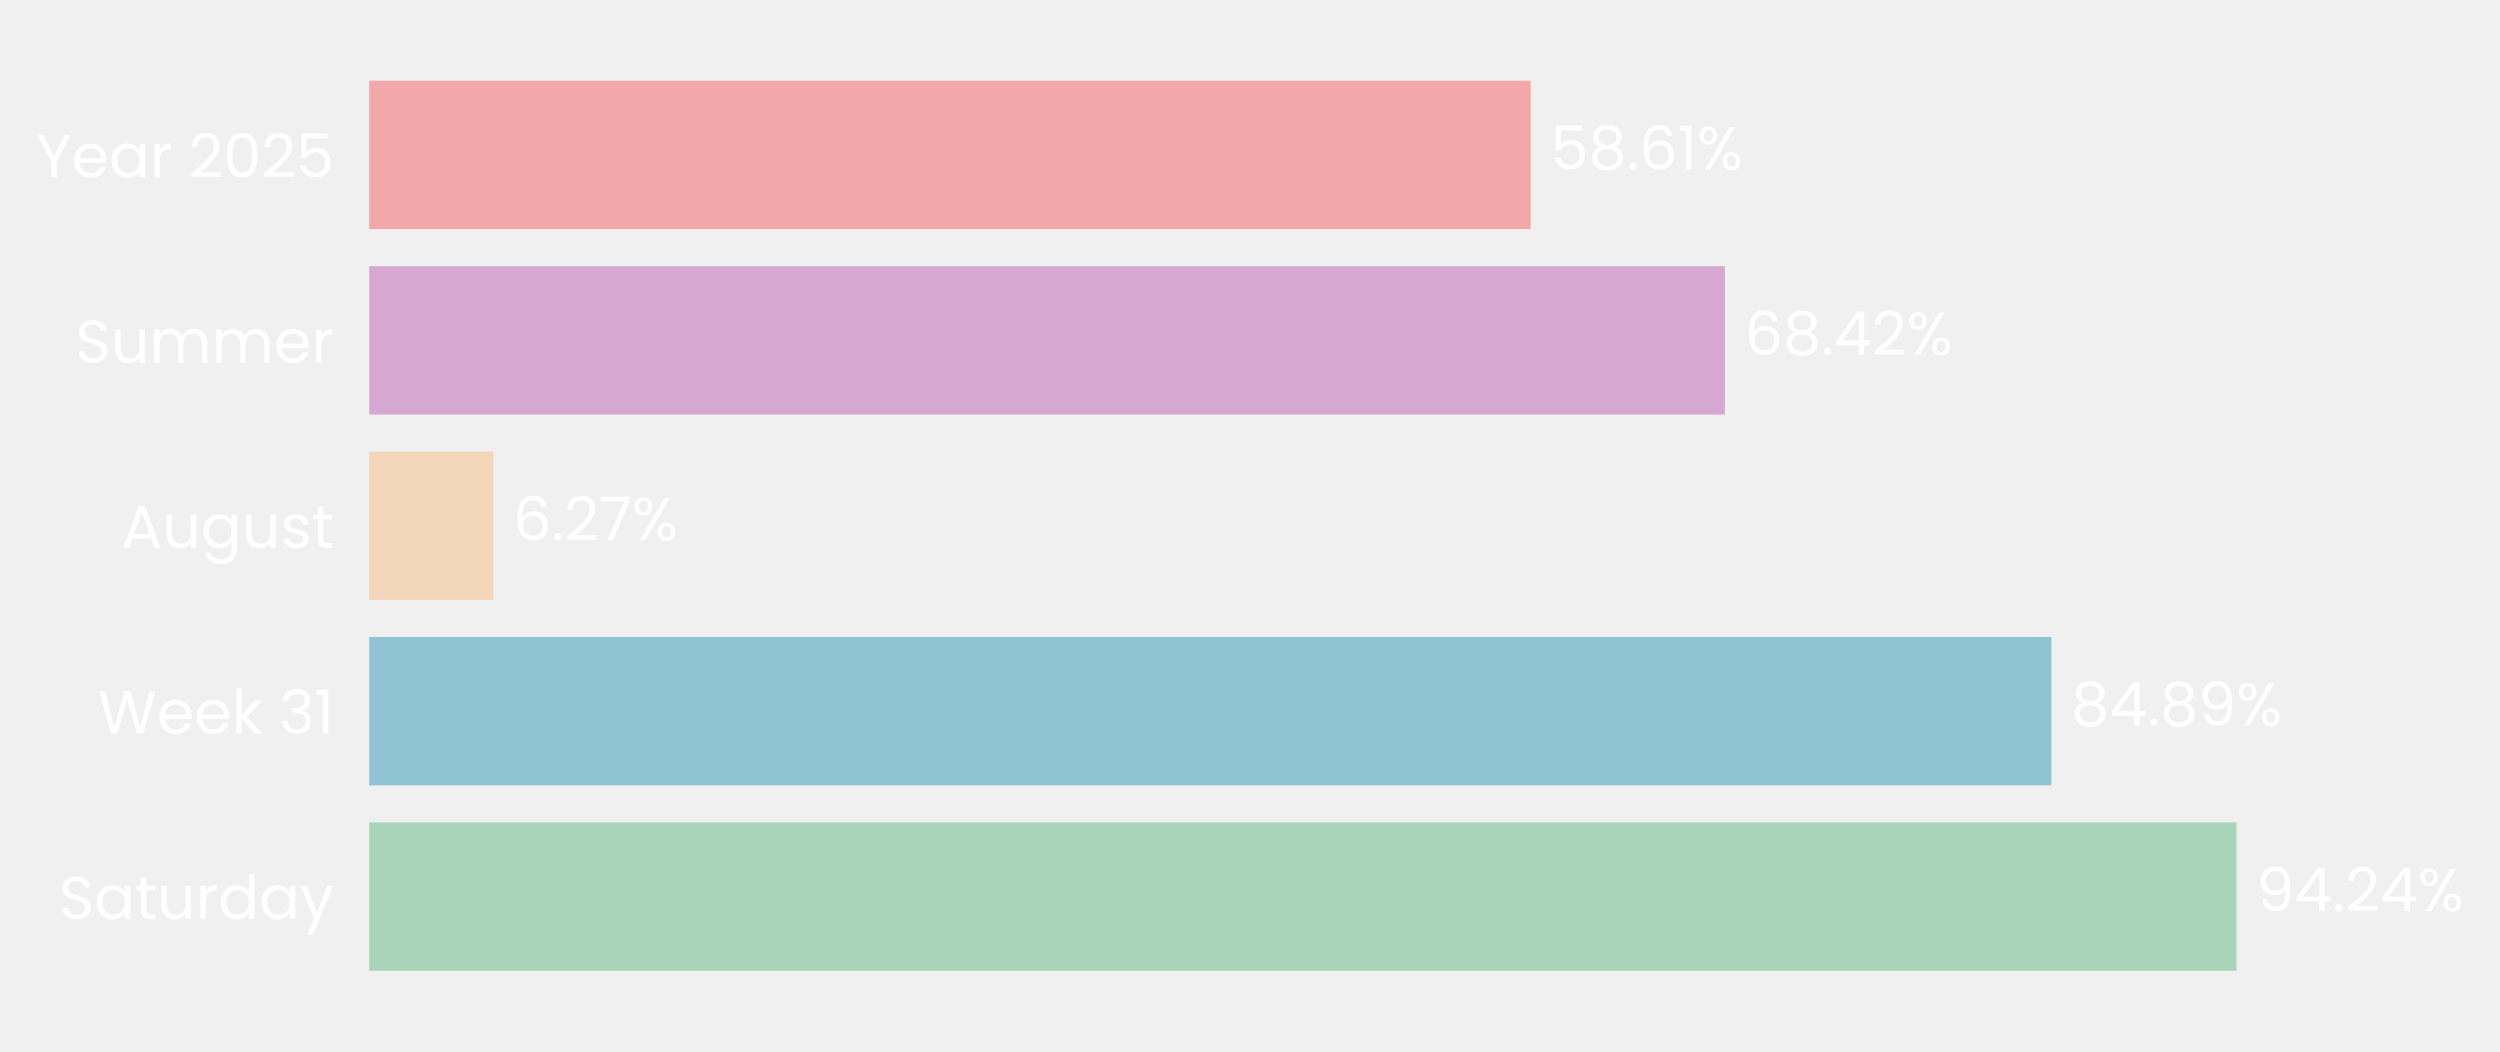
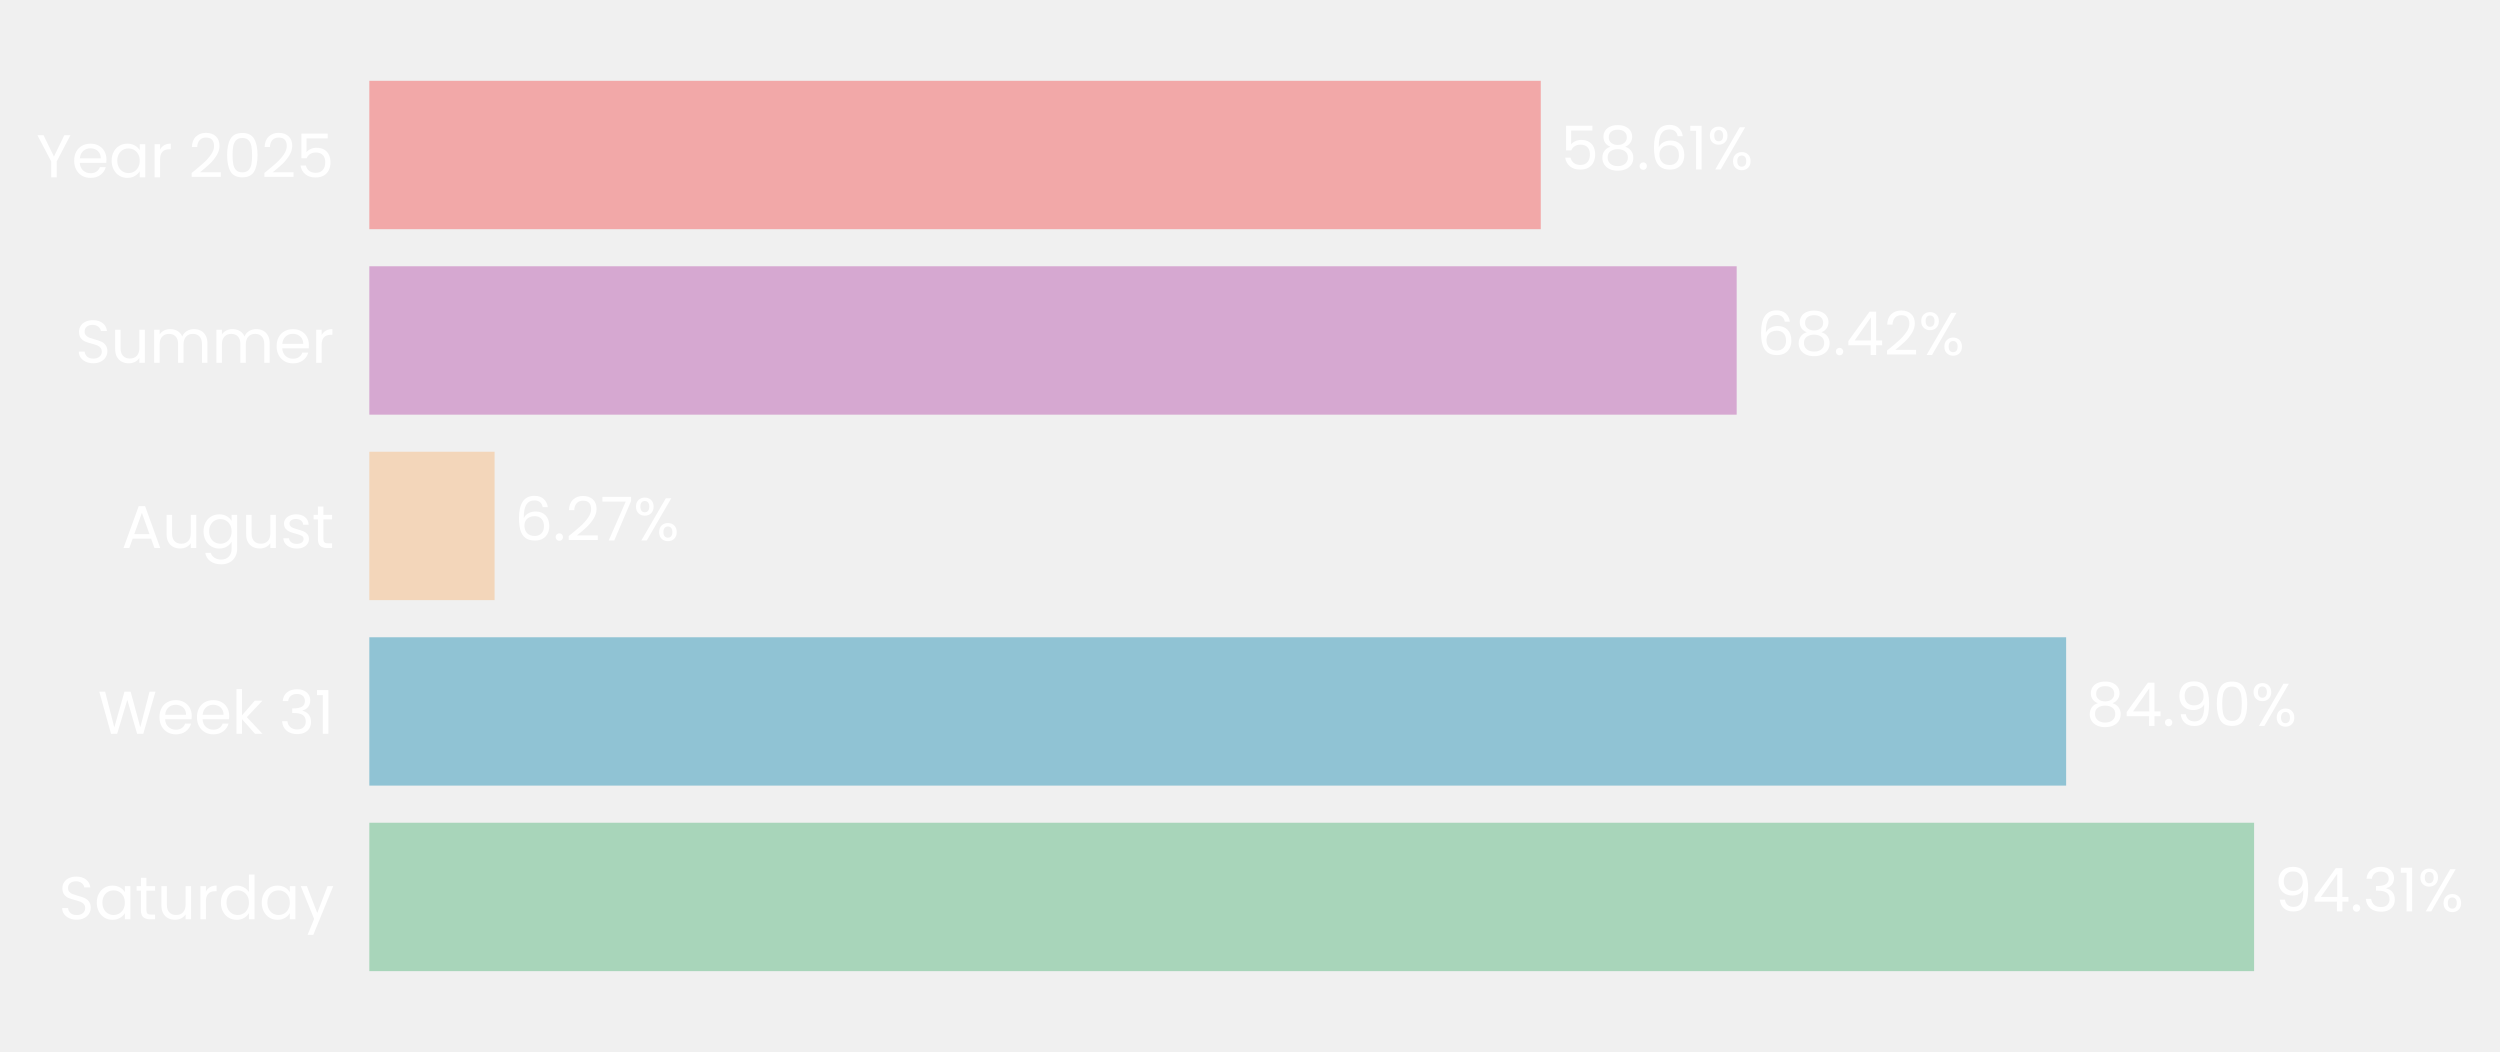
- <svg xmlns="http://www.w3.org/2000/svg" xmlns:xlink="http://www.w3.org/1999/xlink" width="496.43pt" height="208.8pt" viewBox="0 0 496.43 208.8" version="1.1">
+ <svg xmlns="http://www.w3.org/2000/svg" xmlns:xlink="http://www.w3.org/1999/xlink" width="496.25pt" height="208.8pt" viewBox="0 0 496.25 208.8" version="1.1">
  <defs>
    <style type="text/css">*{stroke-linejoin: round; stroke-linecap: butt}</style>
  </defs>
  <g id="figure_1">
    <g id="patch_1">
-       <path d="M 0 208.8  L 496.43 208.8  L 496.43 0  L 0 0  L 0 208.8  z " style="fill: none" />
+       <path d="M 0 208.8  L 496.25 208.8  L 496.25 0  L 0 0  L 0 208.8  z " style="fill: none" />
    </g>
    <g id="axes_1">
      <g id="patch_2">
-         <path d="M 73.311 201.6  L 466.789 201.6  L 466.789 7.2  L 73.311 7.2  L 73.311 201.6  z " style="fill: none" />
+         <path d="M 73.311 201.6  L 470.028 201.6  L 470.028 7.2  L 73.311 7.2  L 73.311 201.6  z " style="fill: none" />
      </g>
      <g id="patch_3">
-         <path d="M 73.311 192.764  L 444.109 192.764  L 444.109 163.309  L 73.311 163.309  z " clip-path="url(#p3875075aea)" style="fill: #a8d5ba" />
+         <path d="M 73.311 192.764  L 447.437 192.764  L 447.437 163.309  L 73.311 163.309  z " clip-path="url(#pdf43abbbff)" style="fill: #a8d5ba" />
      </g>
      <g id="patch_4">
-         <path d="M 73.311 155.945  L 407.338 155.945  L 407.338 126.491  L 73.311 126.491  z " clip-path="url(#p3875075aea)" style="fill: #90c3d4" />
+         <path d="M 73.311 155.945  L 410.127 155.945  L 410.127 126.491  L 73.311 126.491  z " clip-path="url(#pdf43abbbff)" style="fill: #90c3d4" />
      </g>
      <g id="patch_5">
-         <path d="M 73.311 119.127  L 97.965 119.127  L 97.965 89.673  L 73.311 89.673  z " clip-path="url(#p3875075aea)" style="fill: #f3d6ba" />
+         <path d="M 73.311 119.127  L 98.177 119.127  L 98.177 89.673  L 73.311 89.673  z " clip-path="url(#pdf43abbbff)" style="fill: #f3d6ba" />
      </g>
      <g id="patch_6">
-         <path d="M 73.311 82.309  L 342.511 82.309  L 342.511 52.855  L 73.311 52.855  z " clip-path="url(#p3875075aea)" style="fill: #d6a8d1" />
+         <path d="M 73.311 82.309  L 344.73 82.309  L 344.73 52.855  L 73.311 52.855  z " clip-path="url(#pdf43abbbff)" style="fill: #d6a8d1" />
      </g>
      <g id="patch_7">
-         <path d="M 73.311 45.491  L 303.946 45.491  L 303.946 16.036  L 73.311 16.036  z " clip-path="url(#p3875075aea)" style="fill: #f2a8a8" />
+         <path d="M 73.311 45.491  L 305.845 45.491  L 305.845 16.036  L 73.311 16.036  z " clip-path="url(#pdf43abbbff)" style="fill: #f2a8a8" />
      </g>
      <g id="matplotlib.axis_1">
        <g id="ytick_1">
          <g id="text_1">
            <g style="fill: #ffffff" transform="translate(11.65312 182.4764) scale(0.12 -0.12)">
              <defs>
                <path id="Poppins-Regular-53" d="M 1907 -45  Q 1466 -45 1117 112  Q 768 269 569 547  Q 371 826 365 1190  L 986 1190  Q 1018 877 1245 662  Q 1472 448 1907 448  Q 2323 448 2563 656  Q 2803 864 2803 1190  Q 2803 1446 2662 1606  Q 2522 1766 2310 1849  Q 2099 1933 1741 2029  Q 1299 2144 1033 2259  Q 768 2374 579 2620  Q 390 2867 390 3283  Q 390 3648 576 3929  Q 762 4211 1098 4364  Q 1434 4518 1869 4518  Q 2496 4518 2896 4204  Q 3296 3891 3347 3373  L 2707 3373  Q 2675 3629 2438 3824  Q 2202 4019 1811 4019  Q 1446 4019 1216 3830  Q 986 3642 986 3302  Q 986 3059 1123 2905  Q 1261 2752 1462 2672  Q 1664 2592 2029 2490  Q 2470 2368 2739 2249  Q 3008 2131 3200 1884  Q 3392 1638 3392 1216  Q 3392 890 3219 602  Q 3046 314 2707 134  Q 2368 -45 1907 -45  z " transform="scale(0.015625)" />
                <path id="Poppins-Regular-61" d="M 275 1766  Q 275 2304 492 2710  Q 710 3117 1091 3341  Q 1472 3565 1939 3565  Q 2400 3565 2739 3366  Q 3078 3168 3245 2867  L 3245 3507  L 3834 3507  L 3834 0  L 3245 0  L 3245 653  Q 3072 346 2729 144  Q 2387 -58 1933 -58  Q 1466 -58 1088 172  Q 710 403 492 819  Q 275 1235 275 1766  z M 3245 1760  Q 3245 2157 3085 2451  Q 2925 2746 2653 2902  Q 2381 3059 2054 3059  Q 1728 3059 1459 2905  Q 1190 2752 1030 2457  Q 870 2163 870 1766  Q 870 1363 1030 1065  Q 1190 768 1459 611  Q 1728 454 2054 454  Q 2381 454 2653 611  Q 2925 768 3085 1065  Q 3245 1363 3245 1760  z " transform="scale(0.015625)" />
                <path id="Poppins-Regular-74" d="M 1203 3027  L 1203 960  Q 1203 704 1312 598  Q 1421 493 1690 493  L 2118 493  L 2118 0  L 1594 0  Q 1107 0 864 224  Q 621 448 621 960  L 621 3027  L 166 3027  L 166 3507  L 621 3507  L 621 4390  L 1203 4390  L 1203 3507  L 2118 3507  L 2118 3027  L 1203 3027  z " transform="scale(0.015625)" />
                <path id="Poppins-Regular-75" d="M 3603 3507  L 3603 0  L 3021 0  L 3021 518  Q 2854 250 2556 99  Q 2259 -51 1901 -51  Q 1491 -51 1164 118  Q 838 288 649 627  Q 461 966 461 1453  L 461 3507  L 1037 3507  L 1037 1530  Q 1037 1011 1299 732  Q 1562 454 2016 454  Q 2483 454 2752 742  Q 3021 1030 3021 1581  L 3021 3507  L 3603 3507  z " transform="scale(0.015625)" />
                <path id="Poppins-Regular-72" d="M 1075 2938  Q 1229 3238 1513 3404  Q 1798 3571 2208 3571  L 2208 2970  L 2054 2970  Q 1075 2970 1075 1907  L 1075 0  L 493 0  L 493 3507  L 1075 3507  L 1075 2938  z " transform="scale(0.015625)" />
                <path id="Poppins-Regular-64" d="M 275 1766  Q 275 2304 492 2710  Q 710 3117 1091 3341  Q 1472 3565 1946 3565  Q 2355 3565 2707 3376  Q 3059 3187 3245 2880  L 3245 4736  L 3834 4736  L 3834 0  L 3245 0  L 3245 659  Q 3072 346 2733 144  Q 2394 -58 1939 -58  Q 1472 -58 1091 172  Q 710 403 492 819  Q 275 1235 275 1766  z M 3245 1760  Q 3245 2157 3085 2451  Q 2925 2746 2653 2902  Q 2381 3059 2054 3059  Q 1728 3059 1459 2905  Q 1190 2752 1030 2457  Q 870 2163 870 1766  Q 870 1363 1030 1065  Q 1190 768 1459 611  Q 1728 454 2054 454  Q 2381 454 2653 611  Q 2925 768 3085 1065  Q 3245 1363 3245 1760  z " transform="scale(0.015625)" />
                <path id="Poppins-Regular-79" d="M 3514 3507  L 1402 -1651  L 800 -1651  L 1491 38  L 77 3507  L 723 3507  L 1824 666  L 2912 3507  L 3514 3507  z " transform="scale(0.015625)" />
              </defs>
              <use xlink:href="#Poppins-Regular-53" />
              <use xlink:href="#Poppins-Regular-61" transform="translate(58.7 0)" />
              <use xlink:href="#Poppins-Regular-74" transform="translate(126.3 0)" />
              <use xlink:href="#Poppins-Regular-75" transform="translate(162.7 0)" />
              <use xlink:href="#Poppins-Regular-72" transform="translate(226.7 0)" />
              <use xlink:href="#Poppins-Regular-64" transform="translate(264 0)" />
              <use xlink:href="#Poppins-Regular-61" transform="translate(331.5999 0)" />
              <use xlink:href="#Poppins-Regular-79" transform="translate(399.1999 0)" />
            </g>
          </g>
        </g>
        <g id="ytick_2">
          <g id="text_2">
            <g style="fill: #ffffff" transform="translate(19.42687 145.6582) scale(0.12 -0.12)">
              <defs>
                <path id="Poppins-Regular-57" d="M 6099 4461  L 4806 0  L 4154 0  L 3117 3590  L 2042 0  L 1395 -6  L 147 4461  L 768 4461  L 1741 678  L 2816 4461  L 3469 4461  L 4493 691  L 5472 4461  L 6099 4461  z " transform="scale(0.015625)" />
                <path id="Poppins-Regular-65" d="M 3693 1888  Q 3693 1722 3674 1536  L 870 1536  Q 902 1018 1225 726  Q 1549 435 2010 435  Q 2387 435 2640 611  Q 2893 787 2995 1082  L 3622 1082  Q 3482 576 3059 259  Q 2637 -58 2010 -58  Q 1510 -58 1116 166  Q 723 390 499 803  Q 275 1216 275 1760  Q 275 2304 492 2713  Q 710 3123 1104 3344  Q 1498 3565 2010 3565  Q 2509 3565 2893 3347  Q 3277 3130 3485 2749  Q 3693 2368 3693 1888  z M 3091 2010  Q 3091 2342 2944 2582  Q 2797 2822 2544 2947  Q 2291 3072 1984 3072  Q 1542 3072 1232 2790  Q 922 2509 877 2010  L 3091 2010  z " transform="scale(0.015625)" />
                <path id="Poppins-Regular-6b" d="M 2451 0  L 1075 1549  L 1075 0  L 493 0  L 493 4736  L 1075 4736  L 1075 1952  L 2426 3507  L 3238 3507  L 1587 1760  L 3245 0  L 2451 0  z " transform="scale(0.015625)" />
                <path id="Poppins-Regular-20" transform="scale(0.015625)" />
                <path id="Poppins-Regular-33" d="M 384 3462  Q 429 4051 838 4384  Q 1248 4717 1901 4717  Q 2336 4717 2653 4560  Q 2970 4403 3133 4134  Q 3296 3866 3296 3526  Q 3296 3130 3069 2842  Q 2842 2554 2477 2470  L 2477 2438  Q 2893 2336 3136 2035  Q 3379 1734 3379 1248  Q 3379 883 3212 592  Q 3046 301 2713 134  Q 2381 -32 1914 -32  Q 1235 -32 800 323  Q 365 678 314 1331  L 877 1331  Q 922 947 1190 704  Q 1459 461 1907 461  Q 2355 461 2588 694  Q 2822 928 2822 1299  Q 2822 1779 2502 1990  Q 2182 2202 1536 2202  L 1389 2202  L 1389 2688  L 1542 2688  Q 2131 2694 2432 2883  Q 2733 3072 2733 3469  Q 2733 3808 2512 4013  Q 2291 4218 1882 4218  Q 1485 4218 1241 4013  Q 998 3808 954 3462  L 384 3462  z " transform="scale(0.015625)" />
                <path id="Poppins-Regular-31" d="M 243 4096  L 243 4627  L 1446 4627  L 1446 0  L 858 0  L 858 4096  L 243 4096  z " transform="scale(0.015625)" />
              </defs>
              <use xlink:href="#Poppins-Regular-57" />
              <use xlink:href="#Poppins-Regular-65" transform="translate(97.59999 0)" />
              <use xlink:href="#Poppins-Regular-65" transform="translate(159.6 0)" />
              <use xlink:href="#Poppins-Regular-6b" transform="translate(221.6 0)" />
              <use xlink:href="#Poppins-Regular-20" transform="translate(273.0999 0)" />
              <use xlink:href="#Poppins-Regular-33" transform="translate(299.7999 0)" />
              <use xlink:href="#Poppins-Regular-31" transform="translate(358.6999 0)" />
            </g>
          </g>
        </g>
        <g id="ytick_3">
          <g id="text_3">
            <g style="fill: #ffffff" transform="translate(24.11812 108.78) scale(0.12 -0.12)">
              <defs>
                <path id="Poppins-Regular-41" d="M 3130 992  L 1184 992  L 826 0  L 211 0  L 1824 4435  L 2496 4435  L 4102 0  L 3488 0  L 3130 992  z M 2963 1466  L 2157 3718  L 1350 1466  L 2963 1466  z " transform="scale(0.015625)" />
                <path id="Poppins-Regular-67" d="M 1939 3565  Q 2394 3565 2736 3366  Q 3078 3168 3245 2867  L 3245 3507  L 3834 3507  L 3834 -77  Q 3834 -557 3629 -931  Q 3424 -1306 3043 -1517  Q 2662 -1728 2157 -1728  Q 1466 -1728 1005 -1401  Q 544 -1075 461 -512  L 1037 -512  Q 1133 -832 1433 -1027  Q 1734 -1222 2157 -1222  Q 2637 -1222 2941 -921  Q 3245 -621 3245 -77  L 3245 659  Q 3072 352 2733 147  Q 2394 -58 1939 -58  Q 1472 -58 1091 172  Q 710 403 492 819  Q 275 1235 275 1766  Q 275 2304 492 2710  Q 710 3117 1091 3341  Q 1472 3565 1939 3565  z M 3245 1760  Q 3245 2157 3085 2451  Q 2925 2746 2653 2902  Q 2381 3059 2054 3059  Q 1728 3059 1459 2905  Q 1190 2752 1030 2457  Q 870 2163 870 1766  Q 870 1363 1030 1065  Q 1190 768 1459 611  Q 1728 454 2054 454  Q 2381 454 2653 611  Q 2925 768 3085 1065  Q 3245 1363 3245 1760  z " transform="scale(0.015625)" />
                <path id="Poppins-Regular-73" d="M 1734 -58  Q 1331 -58 1011 80  Q 691 218 505 464  Q 320 710 301 1030  L 902 1030  Q 928 768 1149 601  Q 1370 435 1728 435  Q 2061 435 2253 582  Q 2445 730 2445 954  Q 2445 1184 2240 1296  Q 2035 1408 1606 1517  Q 1216 1619 969 1724  Q 723 1830 547 2038  Q 371 2246 371 2586  Q 371 2854 531 3078  Q 691 3302 985 3433  Q 1280 3565 1658 3565  Q 2240 3565 2598 3270  Q 2957 2976 2982 2464  L 2400 2464  Q 2381 2739 2179 2905  Q 1978 3072 1638 3072  Q 1325 3072 1139 2937  Q 954 2803 954 2586  Q 954 2413 1066 2301  Q 1178 2189 1347 2121  Q 1517 2054 1818 1971  Q 2195 1869 2432 1769  Q 2669 1670 2838 1472  Q 3008 1274 3014 954  Q 3014 666 2854 435  Q 2694 205 2403 73  Q 2112 -58 1734 -58  z " transform="scale(0.015625)" />
              </defs>
              <use xlink:href="#Poppins-Regular-41" />
              <use xlink:href="#Poppins-Regular-75" transform="translate(67.39999 0)" />
              <use xlink:href="#Poppins-Regular-67" transform="translate(131.4 0)" />
              <use xlink:href="#Poppins-Regular-75" transform="translate(199 0)" />
              <use xlink:href="#Poppins-Regular-73" transform="translate(263 0)" />
              <use xlink:href="#Poppins-Regular-74" transform="translate(315.2 0)" />
            </g>
          </g>
        </g>
        <g id="ytick_4">
          <g id="text_4">
            <g style="fill: #ffffff" transform="translate(14.95125 72.02182) scale(0.12 -0.12)">
              <defs>
                <path id="Poppins-Regular-6d" d="M 4710 3571  Q 5120 3571 5440 3401  Q 5760 3232 5945 2893  Q 6131 2554 6131 2067  L 6131 0  L 5555 0  L 5555 1984  Q 5555 2509 5296 2787  Q 5037 3066 4595 3066  Q 4141 3066 3872 2774  Q 3603 2483 3603 1933  L 3603 0  L 3027 0  L 3027 1984  Q 3027 2509 2768 2787  Q 2509 3066 2067 3066  Q 1613 3066 1344 2774  Q 1075 2483 1075 1933  L 1075 0  L 493 0  L 493 3507  L 1075 3507  L 1075 3002  Q 1248 3277 1539 3424  Q 1830 3571 2182 3571  Q 2624 3571 2963 3372  Q 3302 3174 3469 2790  Q 3616 3162 3955 3366  Q 4294 3571 4710 3571  z " transform="scale(0.015625)" />
              </defs>
              <use xlink:href="#Poppins-Regular-53" />
              <use xlink:href="#Poppins-Regular-75" transform="translate(58.7 0)" />
              <use xlink:href="#Poppins-Regular-6d" transform="translate(122.7 0)" />
              <use xlink:href="#Poppins-Regular-6d" transform="translate(225.7 0)" />
              <use xlink:href="#Poppins-Regular-65" transform="translate(328.7 0)" />
              <use xlink:href="#Poppins-Regular-72" transform="translate(390.6999 0)" />
            </g>
          </g>
        </g>
        <g id="ytick_5">
          <g id="text_5">
            <g style="fill: #ffffff" transform="translate(7.2 35.20364) scale(0.12 -0.12)">
              <defs>
                <path id="Poppins-Regular-59" d="M 3616 4461  L 2163 1683  L 2163 0  L 1581 0  L 1581 1683  L 122 4461  L 768 4461  L 1869 2202  L 2970 4461  L 3616 4461  z " transform="scale(0.015625)" />
                <path id="Poppins-Regular-32" d="M 326 467  Q 1139 1120 1600 1539  Q 2061 1958 2377 2416  Q 2694 2874 2694 3315  Q 2694 3731 2492 3971  Q 2291 4211 1843 4211  Q 1408 4211 1168 3939  Q 928 3667 909 3213  L 346 3213  Q 371 3930 780 4320  Q 1190 4710 1837 4710  Q 2496 4710 2883 4345  Q 3270 3981 3270 3341  Q 3270 2810 2953 2307  Q 2637 1805 2233 1424  Q 1830 1043 1203 538  L 3405 538  L 3405 51  L 326 51  L 326 467  z " transform="scale(0.015625)" />
                <path id="Poppins-Regular-30" d="M 397 2362  Q 397 3462 755 4080  Q 1114 4698 2010 4698  Q 2899 4698 3257 4080  Q 3616 3462 3616 2362  Q 3616 1242 3257 621  Q 2899 0 2010 0  Q 1114 0 755 621  Q 397 1242 397 2362  z M 3040 2362  Q 3040 2918 2966 3305  Q 2893 3693 2665 3929  Q 2438 4166 2010 4166  Q 1574 4166 1347 3929  Q 1120 3693 1046 3305  Q 973 2918 973 2362  Q 973 1786 1046 1395  Q 1120 1005 1347 768  Q 1574 531 2010 531  Q 2438 531 2665 768  Q 2893 1005 2966 1395  Q 3040 1786 3040 2362  z " transform="scale(0.015625)" />
                <path id="Poppins-Regular-35" d="M 3347 4122  L 1101 4122  L 1101 2662  Q 1248 2867 1536 2998  Q 1824 3130 2157 3130  Q 2688 3130 3021 2909  Q 3354 2688 3498 2339  Q 3642 1990 3642 1600  Q 3642 1139 3469 774  Q 3296 410 2941 198  Q 2586 -13 2061 -13  Q 1389 -13 973 332  Q 557 678 467 1254  L 1037 1254  Q 1120 890 1389 685  Q 1658 480 2067 480  Q 2573 480 2829 784  Q 3085 1088 3085 1587  Q 3085 2086 2829 2358  Q 2573 2630 2074 2630  Q 1734 2630 1481 2467  Q 1229 2304 1114 2022  L 563 2022  L 563 4634  L 3347 4634  L 3347 4122  z " transform="scale(0.015625)" />
              </defs>
              <use xlink:href="#Poppins-Regular-59" />
              <use xlink:href="#Poppins-Regular-65" transform="translate(58.39999 0)" />
              <use xlink:href="#Poppins-Regular-61" transform="translate(120.4 0)" />
              <use xlink:href="#Poppins-Regular-72" transform="translate(188 0)" />
              <use xlink:href="#Poppins-Regular-20" transform="translate(225.3 0)" />
              <use xlink:href="#Poppins-Regular-32" transform="translate(252 0)" />
              <use xlink:href="#Poppins-Regular-30" transform="translate(309.4999 0)" />
              <use xlink:href="#Poppins-Regular-32" transform="translate(372.2999 0)" />
              <use xlink:href="#Poppins-Regular-35" transform="translate(429.7999 0)" />
            </g>
          </g>
        </g>
      </g>
      <g id="text_6">
-         <g style="fill: #ffffff" transform="translate(448.0442 180.9164) scale(0.12 -0.12)">
+         <g style="fill: #ffffff" transform="translate(451.4041 180.9164) scale(0.12 -0.12)">
          <defs>
            <path id="Poppins-Regular-39" d="M 1146 1242  Q 1210 877 1443 678  Q 1677 480 2074 480  Q 2605 480 2857 896  Q 3110 1312 3098 2298  Q 2963 2010 2649 1846  Q 2336 1683 1952 1683  Q 1523 1683 1187 1859  Q 851 2035 659 2374  Q 467 2714 467 3194  Q 467 3878 864 4297  Q 1261 4717 1990 4717  Q 2886 4717 3248 4134  Q 3610 3552 3610 2400  Q 3610 1594 3466 1069  Q 3322 544 2979 269  Q 2637 -6 2042 -6  Q 1389 -6 1024 346  Q 659 698 608 1242  L 1146 1242  z M 2048 2176  Q 2477 2176 2752 2441  Q 3027 2707 3027 3162  Q 3027 3642 2758 3936  Q 2490 4230 2003 4230  Q 1555 4230 1289 3948  Q 1024 3667 1024 3206  Q 1024 2739 1286 2457  Q 1549 2176 2048 2176  z " transform="scale(0.015625)" />
            <path id="Poppins-Regular-34" d="M 256 1030  L 256 1472  L 2502 4582  L 3200 4582  L 3200 1536  L 3840 1536  L 3840 1030  L 3200 1030  L 3200 0  L 2624 0  L 2624 1030  L 256 1030  z M 2650 3974  L 928 1536  L 2650 1536  L 2650 3974  z " transform="scale(0.015625)" />
            <path id="Poppins-Regular-2e" d="M 678 -38  Q 512 -38 397 77  Q 282 192 282 358  Q 282 525 397 640  Q 512 755 678 755  Q 838 755 950 640  Q 1062 525 1062 358  Q 1062 192 950 77  Q 838 -38 678 -38  z " transform="scale(0.015625)" />
            <path id="Poppins-Regular-25" d="M 269 3584  Q 269 4019 531 4278  Q 794 4538 1203 4538  Q 1613 4538 1875 4278  Q 2138 4019 2138 3584  Q 2138 3142 1875 2883  Q 1613 2624 1203 2624  Q 794 2624 531 2883  Q 269 3142 269 3584  z M 4006 4467  L 1414 0  L 838 0  L 3430 4467  L 4006 4467  z M 1203 4179  Q 986 4179 861 4028  Q 736 3878 736 3584  Q 736 3290 861 3136  Q 986 2982 1203 2982  Q 1421 2982 1549 3139  Q 1677 3296 1677 3584  Q 1677 3878 1549 4028  Q 1421 4179 1203 4179  z M 2720 883  Q 2720 1325 2982 1584  Q 3245 1843 3654 1843  Q 4064 1843 4323 1584  Q 4582 1325 4582 883  Q 4582 448 4323 185  Q 4064 -77 3654 -77  Q 3245 -77 2982 182  Q 2720 442 2720 883  z M 3648 1478  Q 3430 1478 3302 1328  Q 3174 1178 3174 883  Q 3174 595 3302 444  Q 3430 294 3648 294  Q 3866 294 3994 444  Q 4122 595 4122 883  Q 4122 1178 3994 1328  Q 3866 1478 3648 1478  z " transform="scale(0.015625)" />
          </defs>
          <use xlink:href="#Poppins-Regular-39" />
          <use xlink:href="#Poppins-Regular-34" transform="translate(62.99999 0)" />
          <use xlink:href="#Poppins-Regular-2e" transform="translate(125.9 0)" />
-           <use xlink:href="#Poppins-Regular-32" transform="translate(146.9 0)" />
-           <use xlink:href="#Poppins-Regular-34" transform="translate(204.3999 0)" />
-           <use xlink:href="#Poppins-Regular-25" transform="translate(267.2999 0)" />
+           <use xlink:href="#Poppins-Regular-33" transform="translate(146.9 0)" />
+           <use xlink:href="#Poppins-Regular-31" transform="translate(205.8 0)" />
+           <use xlink:href="#Poppins-Regular-25" transform="translate(237.7999 0)" />
        </g>
      </g>
      <g id="text_7">
-         <g style="fill: #ffffff" transform="translate(411.2727 144.0982) scale(0.12 -0.12)">
+         <g style="fill: #ffffff" transform="translate(414.0939 144.0982) scale(0.12 -0.12)">
          <defs>
            <path id="Poppins-Regular-38" d="M 1242 2406  Q 883 2547 691 2816  Q 499 3085 499 3469  Q 499 3814 672 4092  Q 845 4371 1187 4534  Q 1530 4698 2016 4698  Q 2502 4698 2844 4534  Q 3187 4371 3363 4092  Q 3539 3814 3539 3469  Q 3539 3098 3340 2819  Q 3142 2541 2797 2406  Q 3194 2285 3427 1981  Q 3661 1677 3661 1248  Q 3661 832 3456 521  Q 3251 211 2876 41  Q 2502 -128 2016 -128  Q 1530 -128 1162 41  Q 794 211 589 521  Q 384 832 384 1248  Q 384 1677 614 1984  Q 845 2291 1242 2406  z M 2976 3398  Q 2976 3789 2720 4000  Q 2464 4211 2016 4211  Q 1574 4211 1318 4000  Q 1062 3789 1062 3392  Q 1062 3034 1328 2816  Q 1594 2598 2016 2598  Q 2445 2598 2710 2819  Q 2976 3040 2976 3398  z M 2016 2150  Q 1542 2150 1241 1929  Q 941 1709 941 1267  Q 941 858 1232 608  Q 1523 358 2016 358  Q 2509 358 2797 608  Q 3085 858 3085 1267  Q 3085 1696 2790 1923  Q 2496 2150 2016 2150  z " transform="scale(0.015625)" />
          </defs>
          <use xlink:href="#Poppins-Regular-38" />
          <use xlink:href="#Poppins-Regular-34" transform="translate(63.09999 0)" />
          <use xlink:href="#Poppins-Regular-2e" transform="translate(126 0)" />
-           <use xlink:href="#Poppins-Regular-38" transform="translate(147 0)" />
-           <use xlink:href="#Poppins-Regular-39" transform="translate(210.1 0)" />
-           <use xlink:href="#Poppins-Regular-25" transform="translate(273.0999 0)" />
+           <use xlink:href="#Poppins-Regular-39" transform="translate(147 0)" />
+           <use xlink:href="#Poppins-Regular-30" transform="translate(210 0)" />
+           <use xlink:href="#Poppins-Regular-25" transform="translate(272.7999 0)" />
        </g>
      </g>
      <g id="text_8">
-         <g style="fill: #ffffff" transform="translate(101.9001 107.28) scale(0.12 -0.12)">
+         <g style="fill: #ffffff" transform="translate(102.1443 107.28) scale(0.12 -0.12)">
          <defs>
            <path id="Poppins-Regular-36" d="M 2976 3526  Q 2835 4237 2099 4237  Q 1530 4237 1248 3798  Q 966 3360 973 2355  Q 1120 2688 1462 2877  Q 1805 3066 2227 3066  Q 2886 3066 3280 2656  Q 3674 2246 3674 1523  Q 3674 1088 3504 742  Q 3334 397 2992 192  Q 2650 -13 2163 -13  Q 1504 -13 1133 281  Q 762 576 614 1094  Q 467 1613 467 2374  Q 467 4723 2106 4723  Q 2733 4723 3091 4384  Q 3450 4045 3514 3526  L 2976 3526  z M 2106 2573  Q 1830 2573 1587 2461  Q 1344 2349 1193 2121  Q 1043 1894 1043 1568  Q 1043 1082 1324 778  Q 1606 474 2131 474  Q 2579 474 2844 752  Q 3110 1030 3110 1504  Q 3110 2003 2854 2288  Q 2598 2573 2106 2573  z " transform="scale(0.015625)" />
            <path id="Poppins-Regular-37" d="M 3245 4173  L 1466 0  L 877 0  L 2682 4115  L 211 4115  L 211 4614  L 3245 4614  L 3245 4173  z " transform="scale(0.015625)" />
          </defs>
          <use xlink:href="#Poppins-Regular-36" />
          <use xlink:href="#Poppins-Regular-2e" transform="translate(63.49999 0)" />
          <use xlink:href="#Poppins-Regular-32" transform="translate(84.49997 0)" />
          <use xlink:href="#Poppins-Regular-37" transform="translate(142 0)" />
          <use xlink:href="#Poppins-Regular-25" transform="translate(196.5999 0)" />
        </g>
      </g>
      <g id="text_9">
-         <g style="fill: #ffffff" transform="translate(346.4462 70.46182) scale(0.12 -0.12)">
+         <g style="fill: #ffffff" transform="translate(348.6974 70.46182) scale(0.12 -0.12)">
          <use xlink:href="#Poppins-Regular-36" />
          <use xlink:href="#Poppins-Regular-38" transform="translate(63.49999 0)" />
          <use xlink:href="#Poppins-Regular-2e" transform="translate(126.6 0)" />
          <use xlink:href="#Poppins-Regular-34" transform="translate(147.6 0)" />
          <use xlink:href="#Poppins-Regular-32" transform="translate(210.5 0)" />
          <use xlink:href="#Poppins-Regular-25" transform="translate(267.9999 0)" />
        </g>
      </g>
      <g id="text_10">
-         <g style="fill: #ffffff" transform="translate(307.8804 33.64364) scale(0.12 -0.12)">
+         <g style="fill: #ffffff" transform="translate(309.812 33.64364) scale(0.12 -0.12)">
          <use xlink:href="#Poppins-Regular-35" />
          <use xlink:href="#Poppins-Regular-38" transform="translate(62.79999 0)" />
          <use xlink:href="#Poppins-Regular-2e" transform="translate(125.9 0)" />
          <use xlink:href="#Poppins-Regular-36" transform="translate(146.9 0)" />
          <use xlink:href="#Poppins-Regular-31" transform="translate(210.3999 0)" />
          <use xlink:href="#Poppins-Regular-25" transform="translate(242.3999 0)" />
        </g>
      </g>
    </g>
  </g>
  <defs>
-     <clipPath id="p3875075aea">
-       <rect x="73.311" y="7.2" width="393.478" height="194.4" />
+     <clipPath id="pdf43abbbff">
+       <rect x="73.311" y="7.2" width="396.716" height="194.4" />
    </clipPath>
  </defs>
</svg>
